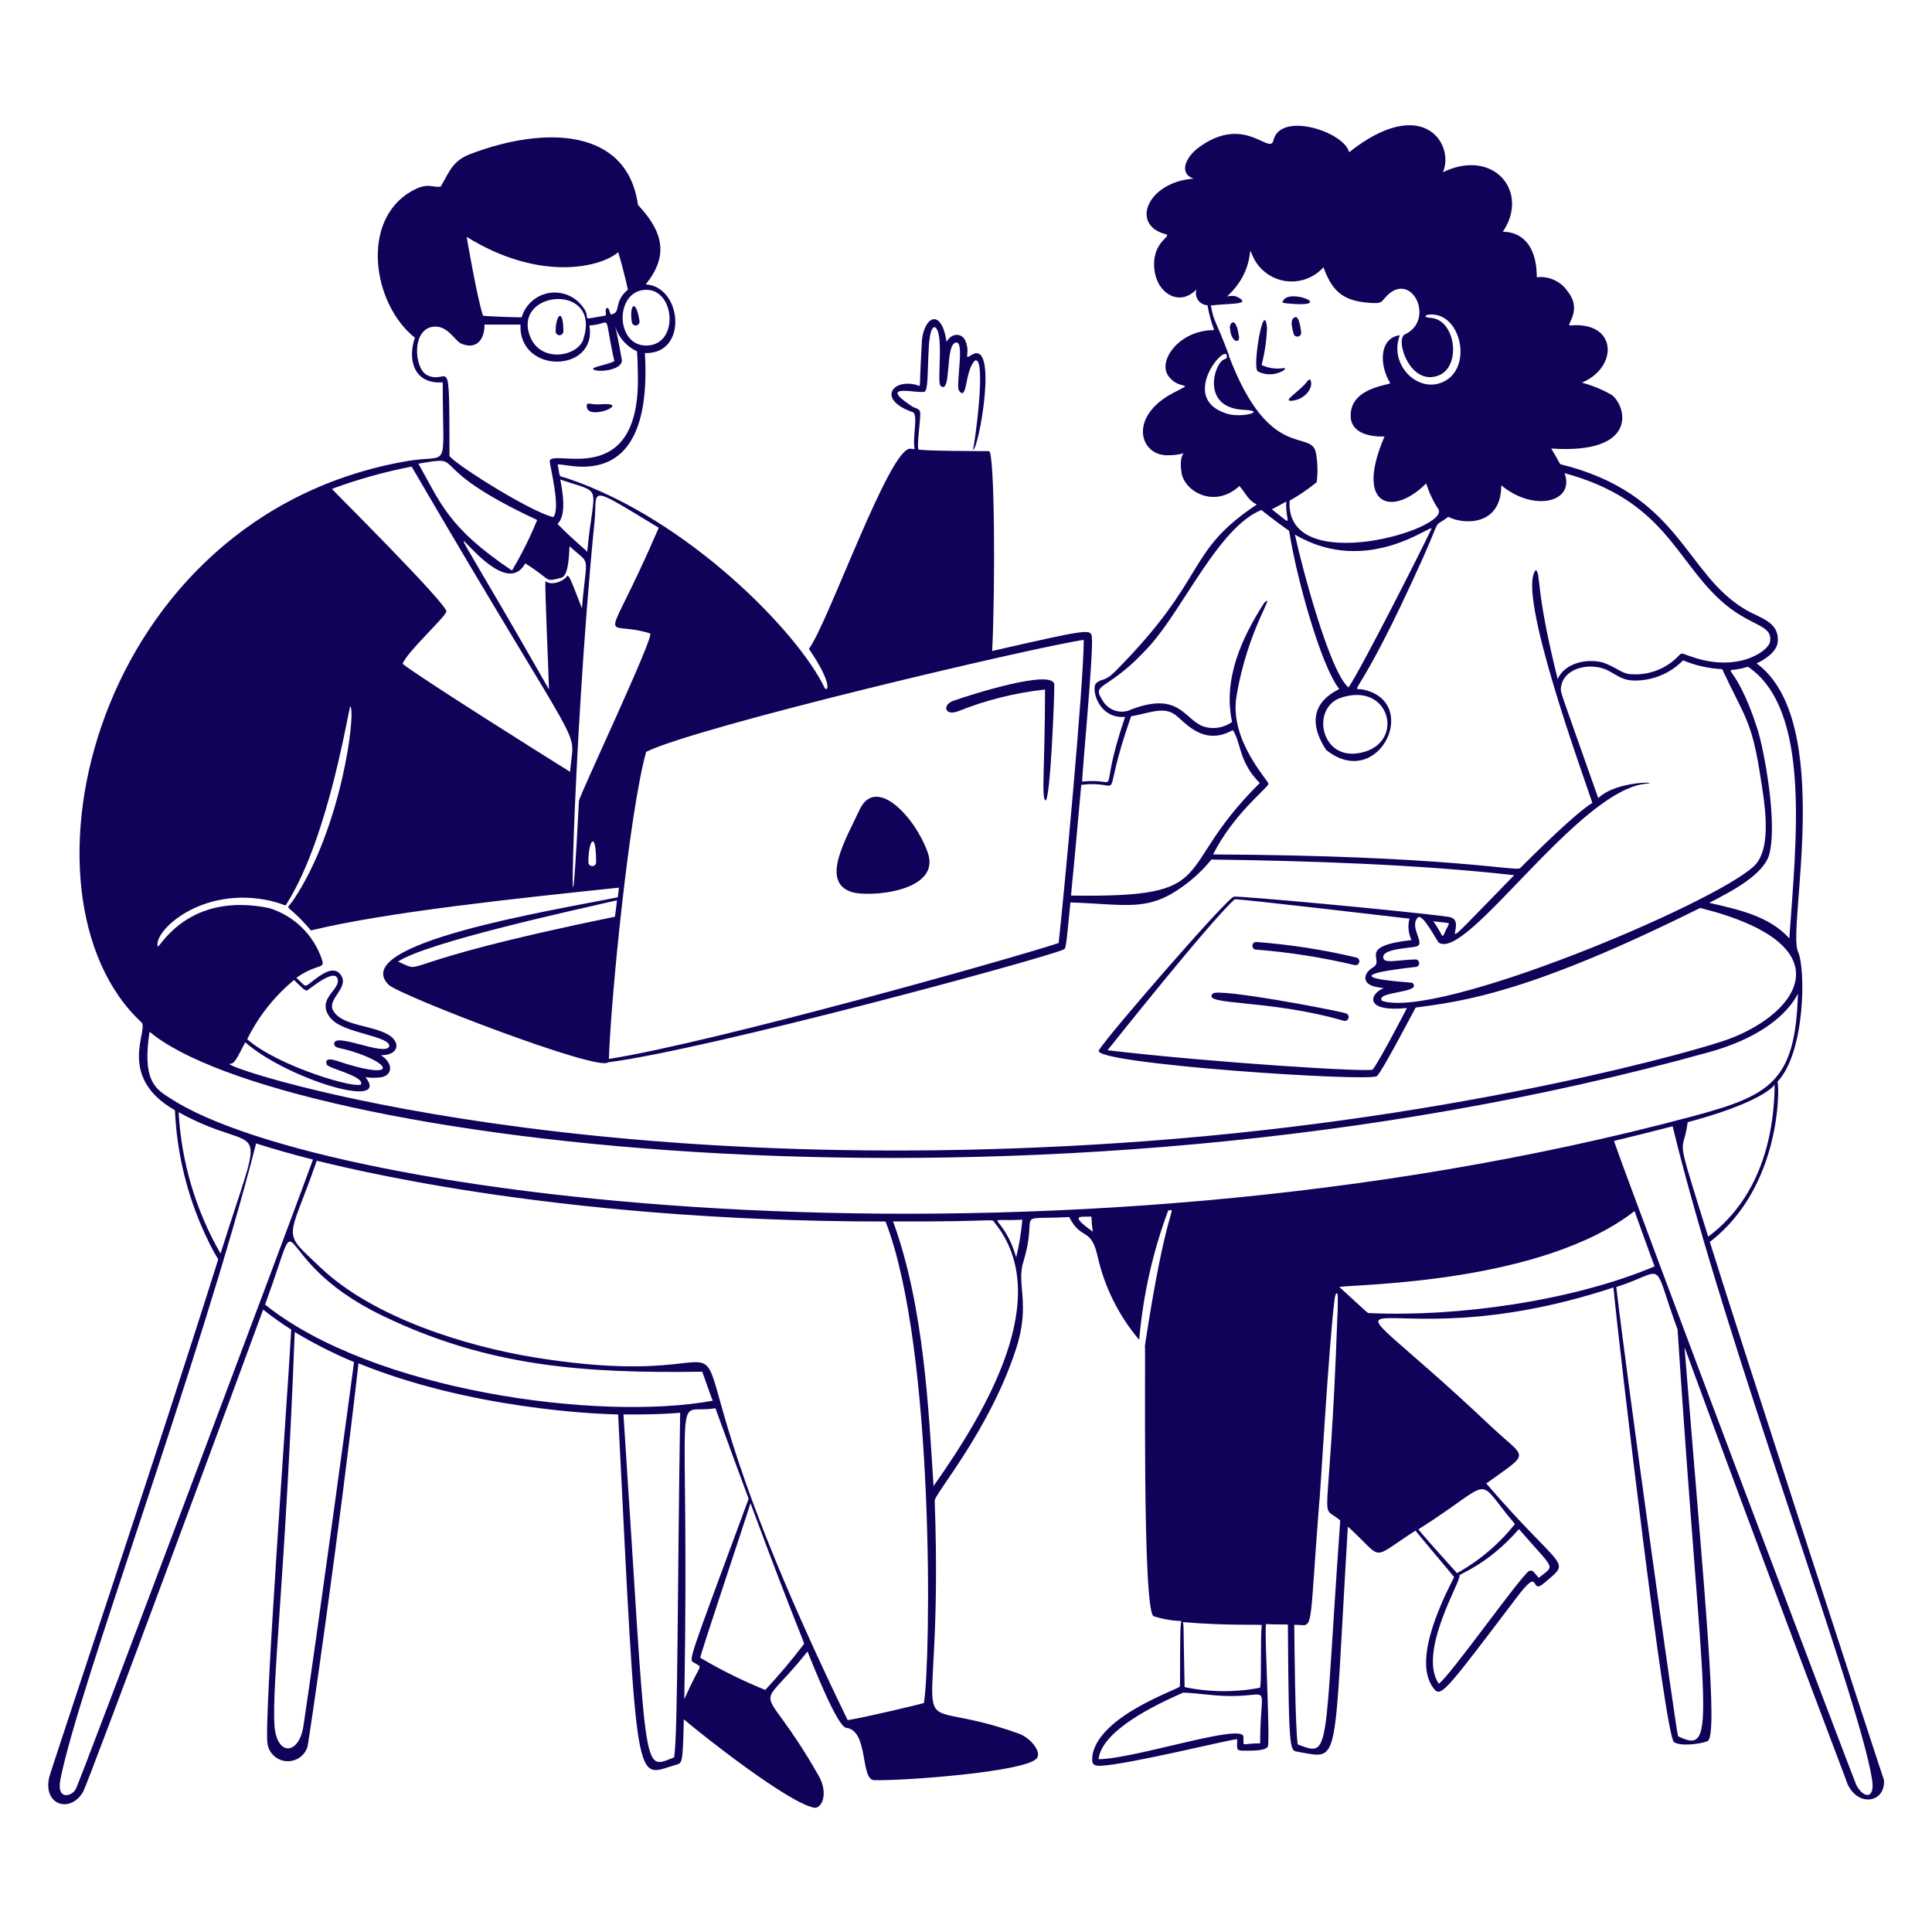
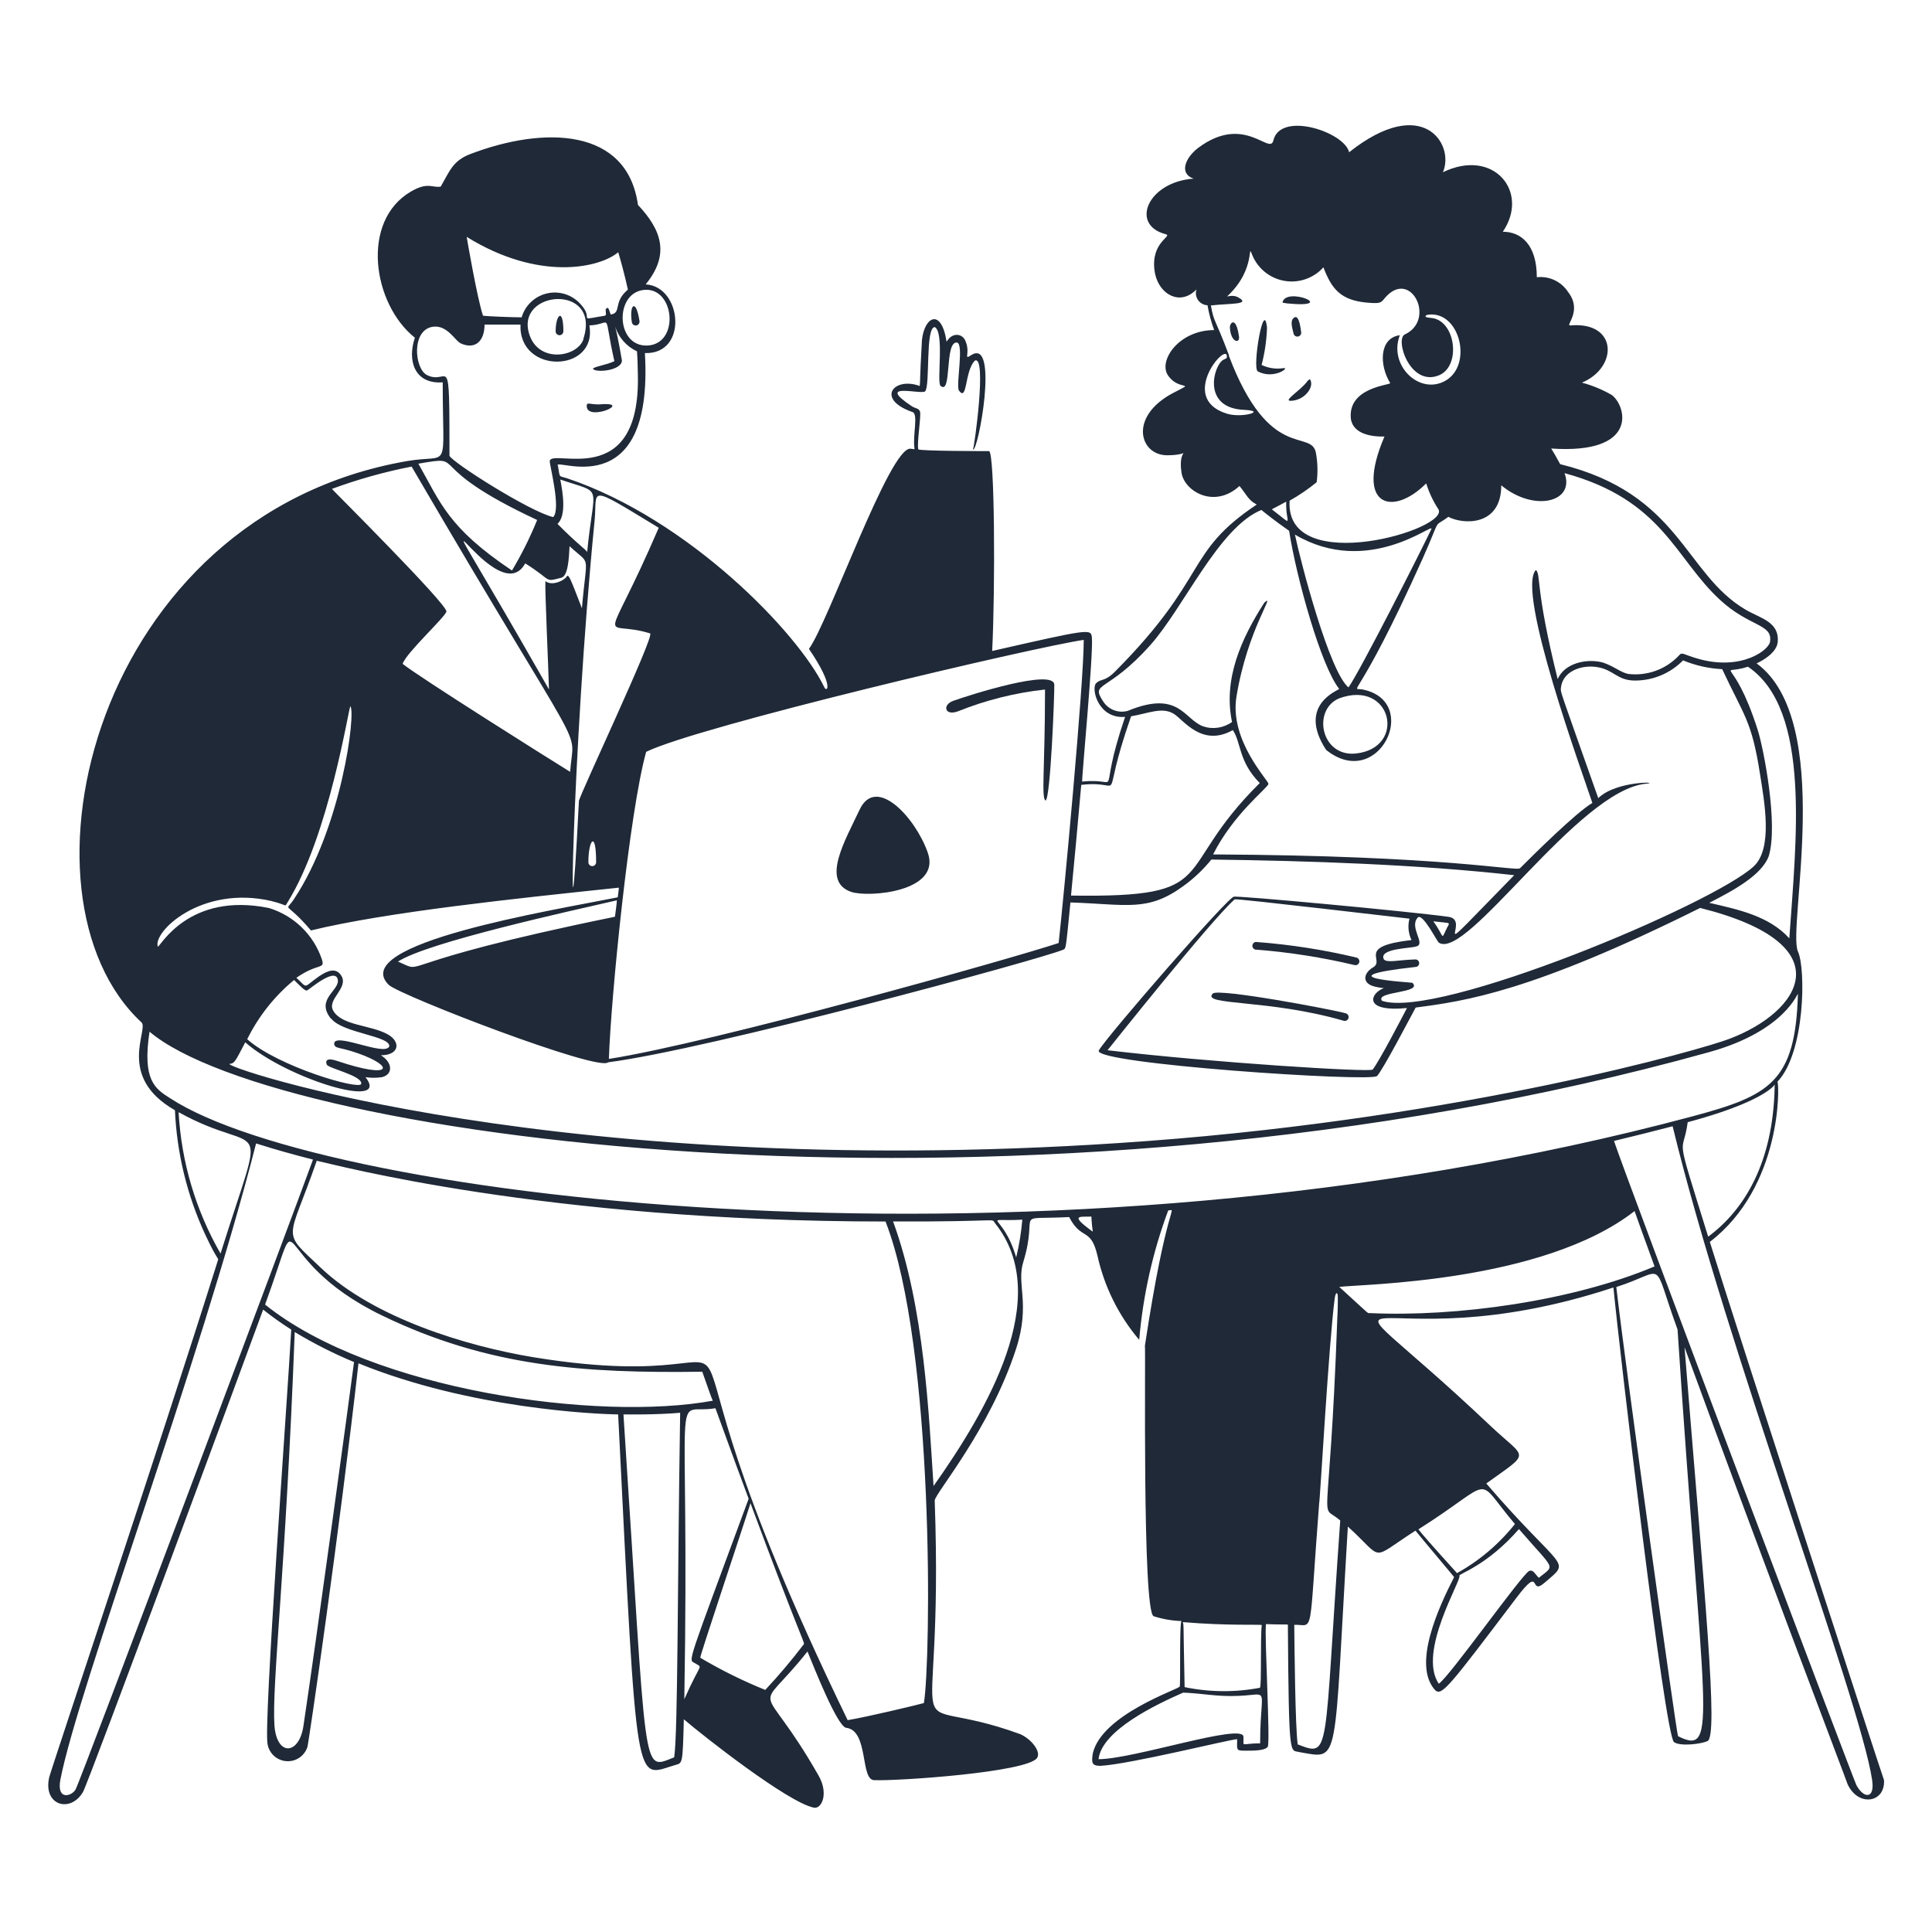
<svg xmlns="http://www.w3.org/2000/svg" viewBox="0 0 400 400" height="400" width="400">
  <g>
-     <g fill="#100259">
+     <g fill="#1f2937">
      <path d="M260.4 76.88c3.34 1.82 7 -1 5.18 -0.64a7.7 7.7 0 0 1 -4.38 -0.68 34.96 34.96 0 0 0 1.12 -7.7c-0.64 -6.3 -3.1 8.26 -1.92 9.02zm9.6 2.84c-2 2 -4.48 3.46 -2.42 3.24 2.76 -0.28 4.62 -3.02 3.62 -4.46 -0.8 0.52 -0.28 0.28 -1.2 1.22zM267.68 66c-0.6 0.72 0 2.34 0.14 3.06a0.8 0.8 0 0 0 1.58 -0.22c-0.22 -1.8 -0.66 -4.08 -1.72 -2.84zm-11.16 3.68c-0.66 -4.6 -2 -2.62 -1.88 -1.86 0.16 3.08 2.1 3.42 1.88 1.86zm9.96 -6.86c10.96 1.06 -0.36 -3.66 -0.96 -0.16zm-69.12 82.28c-2.28 0.8 -1.82 3.22 1 2.16a68 68 0 0 1 18 -4.5c0 16.24 -0.82 22.54 0.12 22.98 1.02 -0.4 1.86 -22.18 1.8 -24 -0.18 -3.36 -17.34 2.08 -20.92 3.36zM178 167.58c-2.94 6.3 -8.14 14.9 -1.76 17.08 3.58 1.2 18.74 0 15.84 -8.14 -2.56 -7.28 -10.68 -16.04 -14.08 -8.94zm100.64 42.22c-2.7 -0.78 -26.38 -5.24 -27.54 -4.1 -2.52 2.54 11.46 1.1 27.1 5.64a0.8 0.8 0 0 0 0.44 -1.54zm2.22 -11.54a131.28 131.28 0 0 0 -20.86 -3.24 0.806 0.806 0 0 0 0.2 1.6 134 134 0 0 1 20.22 3.18 0.8 0.8 0 0 0 0.44 -1.54zM125.04 83.66c-2.54 0.28 -3.32 -0.44 -3.54 0.12 -0.54 3.7 9.14 -0.28 3.54 -0.12zm-8.4 -15.06c0 -4.98 -1.6 -3.5 -1.6 0a0.8 0.8 0 0 0 1.6 0zm14.18 -1.88a0.8 0.8 0 0 0 1.58 -0.26c-0.74 -4.82 -2.16 -3.38 -1.58 0.26z" stroke-width="1" />
      <path d="M354 257.12c14.94 -11.44 14.44 -32.48 14 -33.16 5.74 -6 5.9 -23.4 4.24 -26.98 -2.24 -4.86 7.76 -47.7 -8.56 -59.64 1.44 -0.64 4.18 -2.28 4.38 -4.42 0.36 -4.22 -3.62 -4.9 -6.66 -6.7 -12.7 -7.46 -13.5 -24 -38.38 -30.12 -0.92 -1.7 -1.12 -2 -1.86 -3.24 18 1.24 15.68 -8.62 12.58 -11.06a25.76 25.76 0 0 0 -6.22 -2.58c7.58 -3.18 7.36 -12.72 -2.4 -11.84 -1.16 0.1 2.6 -2.98 -0.46 -6.92a6.8 6.8 0 0 0 -6.48 -3.06c0 -6.7 -3.22 -9.42 -7.04 -9.42 5.62 -8.24 -1.88 -17.42 -12.4 -12.32 2.5 -5.8 -4.16 -16.24 -19.42 -4.14 -0.96 -4.2 -14.24 -8.58 -15.68 -2.44 -0.74 3.14 -6 -5.64 -15.6 1.56 -2.62 2 -4 5.3 -0.92 6.34 -9.54 0.7 -13.2 9.58 -5.8 11.5 1.6 0.42 -3.04 1.5 -2.3 7.46 0.56 4.56 4.6 7.18 7.9 4.68 1.1 -0.82 0.78 -1 0.68 -0.14a2.52 2.52 0 0 0 2.4 2.72 29.14 29.14 0 0 0 1.38 5.14c-7.24 0 -11.54 6.24 -9.62 9.28 2.22 3.48 6.12 1.16 1.24 3.68 -9.46 4.9 -7.08 13.02 -1.28 12.96s2 -2.2 2.9 3.6c0.56 3.82 6.76 7.56 12 2.76 1.48 1.78 1.78 2.92 3.58 3.84 -15.02 10 -9.78 14.86 -29.26 34.5 -2.26 2.3 -2.92 1.44 -4 2.5s0.4 7.42 6 6.96c-6.14 18 0 12.46 -8.88 13.4 -0.2 0 2.34 -26.26 2 -29.88 -0.2 -1.78 -0.56 -1.74 -20.64 2.84 0.66 -13.4 0.52 -41.1 -0.64 -41.38 -0.2 0 -14.66 0 -14.66 -0.38 -0.32 -1.28 0.62 -6.78 0.36 -7.82 -0.24 -0.68 -1.04 -0.66 -1.68 -1.08 -7.76 -5.16 2 -2.34 2.74 -3.1 1.08 -1.2 0 -13.3 2 -13.3 2 1.06 0.4 11.18 1.16 12.14 2.46 2.16 0.78 -9.26 3.44 -8.94 1.46 0.28 -0.2 8.52 0.36 9.88 1.82 2.6 1.18 -4 3.34 -6.14 2.52 -1.22 -0.12 18 -0.4 18.4 1.02 0.8 5.5 -23.32 -0.38 -19.52 -1.72 1.12 0 -0.48 -1.26 -3.14 -0.7 -1.38 -2.7 -1.6 -3.82 0.36 -1.06 -7 -4.56 -5.3 -5.1 -0.38 -0.52 9.28 -0.3 7.88 -0.46 9.54 -5.3 -2 -9.26 2.7 -1.48 5.4 1.22 0.42 0 4.86 0.38 7.4 0 0.42 0.22 0.28 -0.82 0.18 -4.28 -0.44 -17.08 36.18 -21.02 41.44 5.46 8 3.64 9.18 3.14 7.86 -5.42 -11.2 -28 -34.66 -53.1 -43.14 -2 -0.64 -1.52 0 -2 -2.6 -1.46 -2.14 19.88 8.84 18 -23.36 9.02 0.3 7.7 -13.82 0.16 -14.22 4.98 -6.1 3.42 -11.12 -1.6 -16.46 -2.22 -16 -19.42 -16.36 -34.72 -10.52 -3.62 1.38 -4.26 3.54 -6.12 6.74 -1.8 0.28 -2.62 -1.02 -6.1 0.98 -10.58 6.1 -8 23.34 0.76 30.3 -1.58 4.58 -0.2 9.66 5.76 9.24 0 19.16 1.74 14.72 -7.38 16.3 -65 11.26 -83.16 90.06 -54.98 116.22 1.56 1.46 -5.28 11.24 6.92 18.18a68.4 68.4 0 0 0 6.24 25.68c2.78 6 2.88 4.7 2.6 5.58C33.18 298.92 10.54 366.4 10.18 368c-1.3 5.78 4.38 7.46 7 3.02 1.16 -2 33.18 -88.6 37.3 -99.88a66.82 66.82 0 0 0 5.82 4.14c-0.86 15.38 -5.78 82 -4.9 85.84a4.26 4.26 0 0 0 8.24 0.6c0.3 -1 6.7 -45.02 10.58 -79.46 23 9.38 49.06 10.52 53.76 10.58 4 79.82 3.4 75.02 11.84 72.58 1.48 -0.44 1.52 0 1.76 -9.46 4 3.44 21.6 17.26 26.94 18.3 1.6 0.3 3.08 -2.9 0.98 -6.6 -12.2 -21.46 -13.54 -11.56 -2.32 -25.74 1.26 3.06 6.14 15.5 8 15.8 4.7 0.52 2.9 10.74 5.78 10.84 5.12 0.2 31.66 -1.64 33.74 -4.58 0.88 -1.22 -1.02 -3.84 -3.46 -4.94 -26.48 -9.66 -15.7 8.34 -17.72 -48.36 0 -1.44 11.42 -14.66 16.86 -31.46 3.02 -9.34 0 -13.38 1.5 -18 3.3 -10.9 -2.54 -8.62 9.48 -9.24 2.56 4.96 4.46 2 5.86 8a40.4 40.4 0 0 0 8.64 17.42 101.6 101.6 0 0 1 6 -26.78c2 -0.18 -0.26 -2.12 -4.82 28 0.18 0.2 -0.58 54.88 1.8 56a21.2 21.2 0 0 0 5.78 1c-0.48 0.38 -0.16 13.56 -0.38 13.56 0 0.5 -16.2 5.76 -18 13.9 -0.24 1.78 -0.28 2.52 1.58 2.52 6.18 -0.34 26.96 -5.52 28.32 -5.52 0 2.22 -0.34 2.4 1.76 2.38 1.78 0 4 0 4.58 -0.82 0.54 -1.34 -0.7 -22.8 -0.38 -25.3 0 -0.2 -0.34 0 4.54 0 0.2 28.54 0.42 25.84 2.42 26.42 8.54 1.46 6.98 3.34 10 -46.7 7.72 7 4.28 7.08 14 0.84 1.32 1.66 8 9.56 8 9.62 -3.2 6.24 -8.76 18.24 -3.88 23.46 1.38 1.18 3 -0.98 16.74 -19.12 5.4 -7.16 2.58 -0.36 5.8 -3.12 5.82 -4.98 4 -2 -12 -20.6 9.38 -6.78 8.36 -4.86 0.94 -11.86 -40.44 -38.26 -25.84 -11.78 25.38 -28.72 1.24 12.88 10.64 92.74 12.54 94.12 1.3 0.94 5.6 0.4 6.94 -0.2 2.3 -1.04 -0.56 -29.68 -4.76 -81.56 16.9 46.16 33.78 90.32 33.78 90.52 2.24 4.74 7.82 3.8 7.52 -0.9 -0.06 0.08 -30.32 -92.9 -36.06 -111.42zm-35.4 69.56c-0.94 -0.98 -1.16 -1.72 -2 -1.44 -1.58 0.8 -16.56 22 -18.72 23.36 -4.44 -6.56 4.74 -21.44 4.28 -22.36 -0.28 -0.38 5.64 -2 12.32 -9.66 7.64 8.84 7.52 7.3 4.1 10.1zm-4.94 -11.16a40.38 40.38 0 0 1 -12 10.18c-6 -6.64 -6.82 -7.62 -8 -9.06 16.46 -10.42 11.3 -11.32 19.98 -1.12zm53.76 -90.34c-0.34 15.38 -6.12 25.2 -13.76 30.86 -7.18 -23.14 -5.26 -16.12 -4.24 -23.7 20 -5.38 18.02 -9.38 17.98 -7.16zm3.06 -30.88c-4.18 -4.66 -10.62 -6 -16.6 -7.38 4.98 -2.54 10.84 -5.7 12.32 -9.66 2 -6.56 -1.06 -22.34 -2.3 -26.18 -5.14 -16.1 -8.5 -10.98 -2 -13.04 13.16 8.88 9.94 36.14 8.56 56.26zm-78.22 0.32c-11.64 1.34 -5.34 4.12 -8 5.68 -1.88 1.08 -2.52 3.34 0.52 4 2.24 0.5 2 0 0.96 0.66 -2.24 1.34 -2.82 4.58 5.56 3.74 -0.96 1.84 -5.78 11.1 -7.1 12.74 -0.48 0.6 -33.26 -1.44 -54.9 -4 0.18 -0.2 21.22 -26.7 26.32 -31.24 0.48 -0.22 36 4 36.2 4a6.36 6.36 0 0 0 0.42 4.42zm-6.14 12.58c-1.5 -2 8.58 -1.54 6.3 -3.72 -0.2 -0.12 -19.44 -1.06 0.8 -3.3a0.78 0.78 0 0 0 -0.14 -1.54c-3.6 0.1 -5.84 0.76 -6.56 0 -1.18 -2.3 5.6 -2.28 6.74 -2.7 2 -0.54 -1.62 -4 0.3 -6 1 -0.9 3.9 4.84 4.32 5.22 5.82 3.86 28.84 -31.58 42.9 -32.9 3.48 -0.34 -6 -0.76 -9.88 2.98 -8 -22.64 -7.8 -21.84 -7.74 -22.72 0.26 -3.48 4.18 -4.96 7.56 -4.4s4.1 2.76 7.74 2.78a13.88 13.88 0 0 0 10 -4.18 24 24 0 0 0 8.1 1.82c4.52 9.68 6.1 10.62 7.82 21.64 0.9 5.74 2.74 15.46 -1.3 19.2 -8.5 7.88 -65.46 31.76 -76.98 27.82zm10.66 -16.46c4 0.52 3.4 0 2.62 1.74 -1.06 2.22 -0.32 1.52 -2.64 -1.74zM254 85.64c-10.46 -3.24 0.48 -15.52 0 -11.62 0 0.2 -0.58 0.38 -0.74 0.48 -2 1.14 -4.52 10 4.36 10.36 4.8 0.22 -0.52 1.76 -3.62 0.78zm0.48 -12c-3 -8 -3.12 -6.74 -3.78 -10.4 4 -0.46 8.32 -0.14 5.72 -1.64 -1.42 -0.82 -2.82 0.14 -2.18 -0.4 6 -5.7 3.86 -11.42 5.06 -8.32a8.82 8.82 0 0 0 14.7 2.46c1.68 4.46 3.56 6.78 8.86 7.3 3.54 0.34 2.98 -0.1 4.32 -1.44 5.14 -5.14 10 5 3.76 8 -2.28 0.8 0.98 11.08 7.08 8.46 4.56 -2 3.32 -11.46 -1.76 -11.84 -1.88 -0.14 -0.92 -0.62 -0.62 -0.66 6.6 -0.94 9.4 10.46 3.56 13.7 -5.36 2.98 -11.78 -3.24 -9.38 -9.46 -4.3 0.58 -4.28 6.2 -2 9.9 0.28 0.44 -8.98 0.8 -8.12 7.56 0.58 2.92 4 3.58 6.94 3.52 -6.26 14.6 1.72 16.64 8.64 9.7a21.1 21.1 0 0 0 2.44 5.22c3.26 4.14 -31.74 14.48 -30.72 -1.64a39.5 39.5 0 0 0 5.6 -3.82 19.6 19.6 0 0 0 -0.14 -6c-0.9 -5.22 -9.6 2.16 -18.06 -20.24zm24.78 68.74c-4 -3.08 -10 -26.16 -11.16 -31.7 15.26 9 29.02 -2.82 28.24 -1.12 -2.34 4.92 -14.72 29.32 -17.16 32.78zM280.8 156c-7.3 0.82 -9.18 -9 -3.58 -11.4 10.92 -4.04 14.12 10.18 3.58 11.4zm-17.52 -50.54s1.8 -0.92 3.02 -1.6c-0.2 4.54 1.94 5.36 -3.02 1.56zm-34.88 39.76c-2.72 -4.12 0.84 -1.66 9.74 -11.64 6.94 -7.76 14.2 -24.42 23.02 -28 0.5 0.44 3.18 2.54 5.74 4.32 1.5 9.7 6.6 28 10.36 32.72 0.18 0.22 -8.9 3.14 -2.7 12.64 10.88 8.72 19.8 -10 7.6 -12.5 -2.86 -0.56 -1.28 3.32 12.44 -27.24 4 -9 1.9 -6 5.26 -8.52 2.9 1.58 10.96 2.12 10.96 -6.52 6.8 5.62 15.34 3.48 13.1 -2.52 20.4 5.54 22.86 17.68 32.2 26.24 6 5.56 10.84 4.96 10.36 8.52 0 1.74 -5.8 6.22 -14.8 3.7 -3.08 -0.86 -3.42 -1.5 -4 -0.78a12.38 12.38 0 0 1 -10.66 3.88c-1.7 -0.44 -2.66 -1.46 -5.06 -2.32 -3.26 -0.94 -8 0 -9.46 3.4 -4.72 -19 -3.42 -21.52 -4.5 -22.6 -4.2 4.28 9.78 42.44 11.68 48.24 -3.4 2 -12.2 10.74 -14.98 13.52 -0.7 0.7 -15.24 -2.62 -63.54 -2.86 4.16 -8.3 11.1 -13.58 11.46 -14.58 0.12 -0.66 -8.14 -8.96 -6.62 -18.12 2.3 -14 8.3 -21.72 5.76 -19.42 -4.8 7.48 -8.54 15.86 -6.68 24.7a6.64 6.64 0 0 1 -6 0.9c-4 -1.5 -4.96 -7.58 -15.6 -3.2a4.58 4.58 0 0 1 -5.08 -1.96zm5.78 3.08c3.64 -0.62 6.44 -2 8.86 -0.5 2 1.24 5.8 6.96 12.2 3.36 1.76 2.58 1.14 6.48 5.58 10.96 -18.7 18.48 -7.34 23.76 -39.08 23.3 0.48 -4.9 1.58 -16.62 2.12 -22.92 9.8 -1.16 3.46 5.38 10.32 -14.2zm-9.8 -15.82c0 9.16 -4.18 53.66 -5.2 62.76 -9.46 3.16 -71.58 20.62 -93.12 24 0.44 -12.94 4.24 -51.1 7.72 -63.58 10.72 -5.28 80.22 -21.66 90.6 -23.18zm-142 66.62c6 -4 36.12 -10.58 45.34 -12.7 0 0.48 -0.34 2.92 -0.4 3.4 -48.26 9.86 -38.6 12.04 -44.88 9.3zm54 -89.82c-11.4 26.5 -12 18.68 -1.78 21.86 1.06 0.34 -14.68 33.6 -14.74 34.7 -2.42 47.8 -1.48 -10.24 3.24 -58 0.66 -6.58 -1.98 -7.84 13.3 1.44zm-12.96 69.24a0.8 0.8 0 0 1 -1.6 0c-0.02 -4.52 1.6 -6.88 1.6 0zM116 99.28c9.14 3.14 6.98 0.42 5.56 15.06 0 -0.42 -1.86 -1.52 -6.14 -5.88 1.92 -1.74 1.08 -6.64 0.58 -9.18zm0.24 20.32c1.36 -0.34 1.56 -4 1.68 -6.52 4.52 4.2 3.56 1.08 2.56 12.86 -2.68 -7.02 -2.66 -6.6 -3.02 -6.76 -0.5 1 -3.16 2.24 -4.54 1.14 -0.14 1.42 0.62 17.8 0.74 22.42 -32.7 -57.38 -11.22 -14.5 -4.92 -26.1 5.82 3.64 3.76 3.9 7.54 2.96zm17.5 -59.6c6 -0.12 6.92 11.28 0.26 11.54s-6.82 -11.42 -0.26 -11.54zM128 52.22c0.48 1.58 1.36 4.8 2 7.74 -3.18 2.66 -1.2 4.8 -3.56 5.16C126 64 126 63.36 125.4 64c0 1.66 0.54 1.2 -1.7 1.62 -3.78 0.68 -0.96 0.28 -3.26 -2.36A7.14 7.14 0 0 0 108 65.7c-1.74 0 -7.12 -0.2 -8 -0.34 -1.2 -3.54 -3.36 -16.16 -3.38 -16.32 14.98 9.28 27.56 6.42 31.38 3.18zm-7.2 18c-1.24 3.72 -9.18 5.06 -11.18 -0.9 -3.18 -9.32 15 -10.74 11.14 0.9zm-32.42 7.42c-2.6 -1.34 -3.26 -9.4 1.3 -10 2.96 -0.36 4.54 2.92 5.72 3.46 3.04 1.36 4.92 -0.54 4.92 -3.9l7.44 0c-0.42 10.4 16 10 14.26 0.18 5 -0.22 2.74 -3.42 5.18 7.4 -1.6 0.78 -4.32 1.14 -4.44 1.58 0.56 0.88 6 0.38 6 -1.74 -0.62 -3.62 -1.08 -5.8 -1.4 -7a8.52 8.52 0 0 0 4.52 5.12c0.12 1.54 0.14 2.7 0.18 4.74 0.62 24.44 -18 15.16 -18.24 18 0 1 2.38 10 0.7 11.58 -4.96 -1.2 -20.96 -11.38 -21.46 -12.7C93.04 71.38 93 80 88.38 77.64zm22.84 30a76 76 0 0 1 -5.22 10.48C92.7 109.22 91.18 104 86.62 96c10.74 -1.84 -0.02 0.18 24.6 11.66zm-26 -11.04c37.36 64 33.54 52.82 32.82 63.2 -4.92 -3.04 -31.42 -19.72 -34.68 -22.36 0.78 -2.32 8.62 -9.48 9.06 -10.8s-23.78 -25.4 -23.7 -25.42a106.84 106.84 0 0 1 16.4 -4.6zm-28.86 90c3.26 0.78 2.5 1.32 3.2 0.18 8.66 -14 12.6 -40.24 12.98 -40.56 1.16 1.42 -1.8 25.12 -11.72 40 -1.88 2.82 -1.9 0 3.56 6.42 15.62 -3.82 42.64 -6.64 63.74 -8.86 0 0.52 -0.16 1.36 -0.22 2 -13.7 2.74 -56.18 9.6 -47.38 18.16 2.76 2.34 43.4 18 45.38 16 20.62 -2.64 89.2 -21.22 94.24 -23.32 0.54 -0.36 0.48 0.48 1.48 -9.78 11.84 0.4 16 2 23.42 -3.42a30 30 0 0 0 5.76 -5.46c19.7 0.24 43.06 1.02 62.7 3.24 -19.72 20.18 -8.4 9.32 -13.6 8.62 -8.74 -1.2 -44.62 -4.5 -44.4 -4.16 -0.56 -0.78 -26.48 29.06 -28 31.82s56.36 6.6 57.6 5.3 6.94 -12.24 8 -14.18c10.16 -1.32 24 -3.24 58.9 -20.62 30.2 7.56 20.66 21.62 6 27.12 -5.12 2 -54.26 16.2 -120.48 21.14 -121.08 9.02 -193.78 -16 -189.86 -16 0.98 0 1.42 -1.28 3.12 -4.44 8.56 7.54 30.28 14.18 24.9 7.22a11.5 11.5 0 0 0 3.36 0c2.12 -0.48 2.26 -2.5 0.56 -4 -0.86 -0.74 -0.98 -0.5 -0.22 -0.56 3.32 -0.24 3.52 -2.82 0.94 -4.28 -3.48 -2 -9.6 -1.78 -11.36 -4.98 -1.28 -2.32 3.28 -4.66 1.7 -7.2 -1.1 -1.76 -2.86 -1.04 -4.58 0.12 -3.48 2.42 -2.22 2.62 -4.72 0.32 4.56 -3.18 6 -1.62 5.26 -3.88A16.7 16.7 0 0 0 55.7 188c-16.62 -3.4 -22.5 8 -23.02 8 -1.12 -3.02 9 -12.84 23.58 -9.44zm12.24 24.32c2.38 2.98 12.18 3.54 12 5.7 -0.84 2.28 -11.9 -3.28 -11.4 -0.34 0.32 0.88 0.96 0.42 4.88 1.78 7.7 2.7 7.28 5.5 -4.32 1.58 -2.14 -0.72 -2.44 0 -2.1 0.78s7.52 2.32 7.12 4c-0.42 1.3 -17.22 -3.6 -23.6 -9.26a37.36 37.36 0 0 1 9.7 -12.26c1.62 1.58 2.3 2.3 2.7 2.16s6.16 -5.18 6.38 -2c0.04 2.16 -4.58 3.94 -1.46 7.82zm-31.52 19.4c17.62 9.74 18.24 -1.58 8.58 29.22a66 66 0 0 1 -8.68 -29.26zM15.66 370.46c-0.72 1.4 -4 2.46 -3.16 -2 3.66 -18.92 28.86 -86 40.52 -131.72 4.4 1.38 7.36 2.2 11.78 3.34 -3.3 9.18 -48.32 129.12 -49.14 130.38zm47.16 -13.1c-0.9 6 -5.52 6.34 -6 -0.12 -0.56 -8.58 2.28 -31.04 4.2 -81.46A91.82 91.82 0 0 0 73.3 282c-0.78 6.1 -7.84 57.82 -10.48 75.36zm76.76 6.48c-6.88 2.64 -5.48 5.2 -10.5 -71 0.94 0 6.66 0.1 11.74 -0.34 -0.58 36.58 -0.46 66.3 -1.24 71.34zm-84.7 -93.74c8.78 -24 -0.62 -9.78 24.18 2.24 22 10.66 41.84 12 66.34 11.66 1.16 3.28 2 5.74 2.18 6 -23.48 4.32 -70.38 -2 -92.7 -19.9zm86.8 81.7c1.18 -69.18 -2.96 -58.62 6.44 -60.24 3.74 10.34 5.58 15.24 6.88 18.74 -12.92 34.98 -12.48 33.24 -11.2 34 1.82 1.2 1.4 -0.48 -2.12 7.5zm24.76 -11.4a123.32 123.32 0 0 1 -8 9.48 99.52 99.52 0 0 1 -13.46 -6.66c-0.18 -0.12 8.56 -26.14 10.4 -32 9.94 26.78 11.28 28.9 11.06 29.18zm24.84 12.2c-1 0.3 -11.76 2.88 -15.78 3.54 -49.8 -102.62 -4.46 -65.3 -64.94 -75.12 -14 -2.3 -33.18 -8.16 -44.1 -18.5 -8.4 -8 -6.84 -5 -0.88 -22.2 3.2 0.64 47.04 12.58 117.76 12.58 10.22 26.22 9.4 91.1 7.94 99.7zm2 -44.96c-0.98 -14.7 -1.86 -36.94 -8.38 -54.76 22.9 0.12 20.18 -0.8 21.12 0.38 12.18 15.26 -1.68 38.74 -12.72 54.38zm17.1 -47.34c-2.82 -9.62 -7.68 -7.3 1.28 -7.78a52.26 52.26 0 0 1 -1.26 7.78zm15.78 -5.36c-5 -3.62 -2.34 -2.94 -0.2 -3.06 0.16 3.2 0.44 3.22 0.22 3.06zm34.72 106c-4.14 0 -3.34 0.96 -3.44 -1.38 -0.14 -2.9 -22.74 4.66 -30 4.66 0.68 -6 12 -11.36 17.52 -13.78 0 0 1.26 0 5.52 0.46 13.8 1.46 10.42 -4.66 10.42 10.04zm-16 -25.1c9.4 0.8 16.38 0.42 16.36 0.62 -0.34 2.5 0 12.9 -0.4 12.98a40 40 0 0 1 -15.58 -0.14c-0.3 -14.2 -0.14 -12.62 -0.38 -13.46zM35.26 227.4c-3.2 -2 -5.82 -3.78 -4.3 -13.8 26.44 22.4 182 43.46 322.94 4.22 16 -4.46 18.36 -12.66 18.34 -12 -0.52 18.22 -5.84 21.02 -21.88 25.32 -133.72 35.78 -283.2 17.1 -315.1 -3.74zm233.42 133.76c-0.52 -3.34 -0.68 -20.84 -0.72 -24.76 4.2 -0.12 2.94 3.36 5.16 -25.2 0.14 0.12 2 -33.32 3.22 -42.4 0.16 -1.26 0.68 -1.56 0.64 0 0 1 0 2.32 -0.1 4 -1.66 46.46 -4 38 0.6 42 -3.48 48.84 -1.88 49 -8.8 46.36zm14.88 -89.3c-0.48 0 0.34 0.62 -6.28 -5.42 4.3 -0.58 42 -0.8 61.14 -15.7 1.62 4.54 1.24 3.48 4.14 11.46 -17.06 7.18 -41.02 10.5 -59 9.66zm63.86 87.6c-0.3 -0.36 -10.82 -75.82 -12.78 -93 10.68 -3.4 7.16 -6.32 12.68 8.8 5.22 80.12 8.68 88.5 0.1 84.2zm36.94 10.16c-0.5 -0.88 -47.04 -124 -50.2 -133.4 4 -0.96 9.1 -2.24 12.14 -3.04 11.16 46 38.78 118.54 41.3 135.32 0.62 4.08 -1.76 3.86 -3.24 1.12z" stroke-width="1" />
    </g>
  </g>
</svg>
